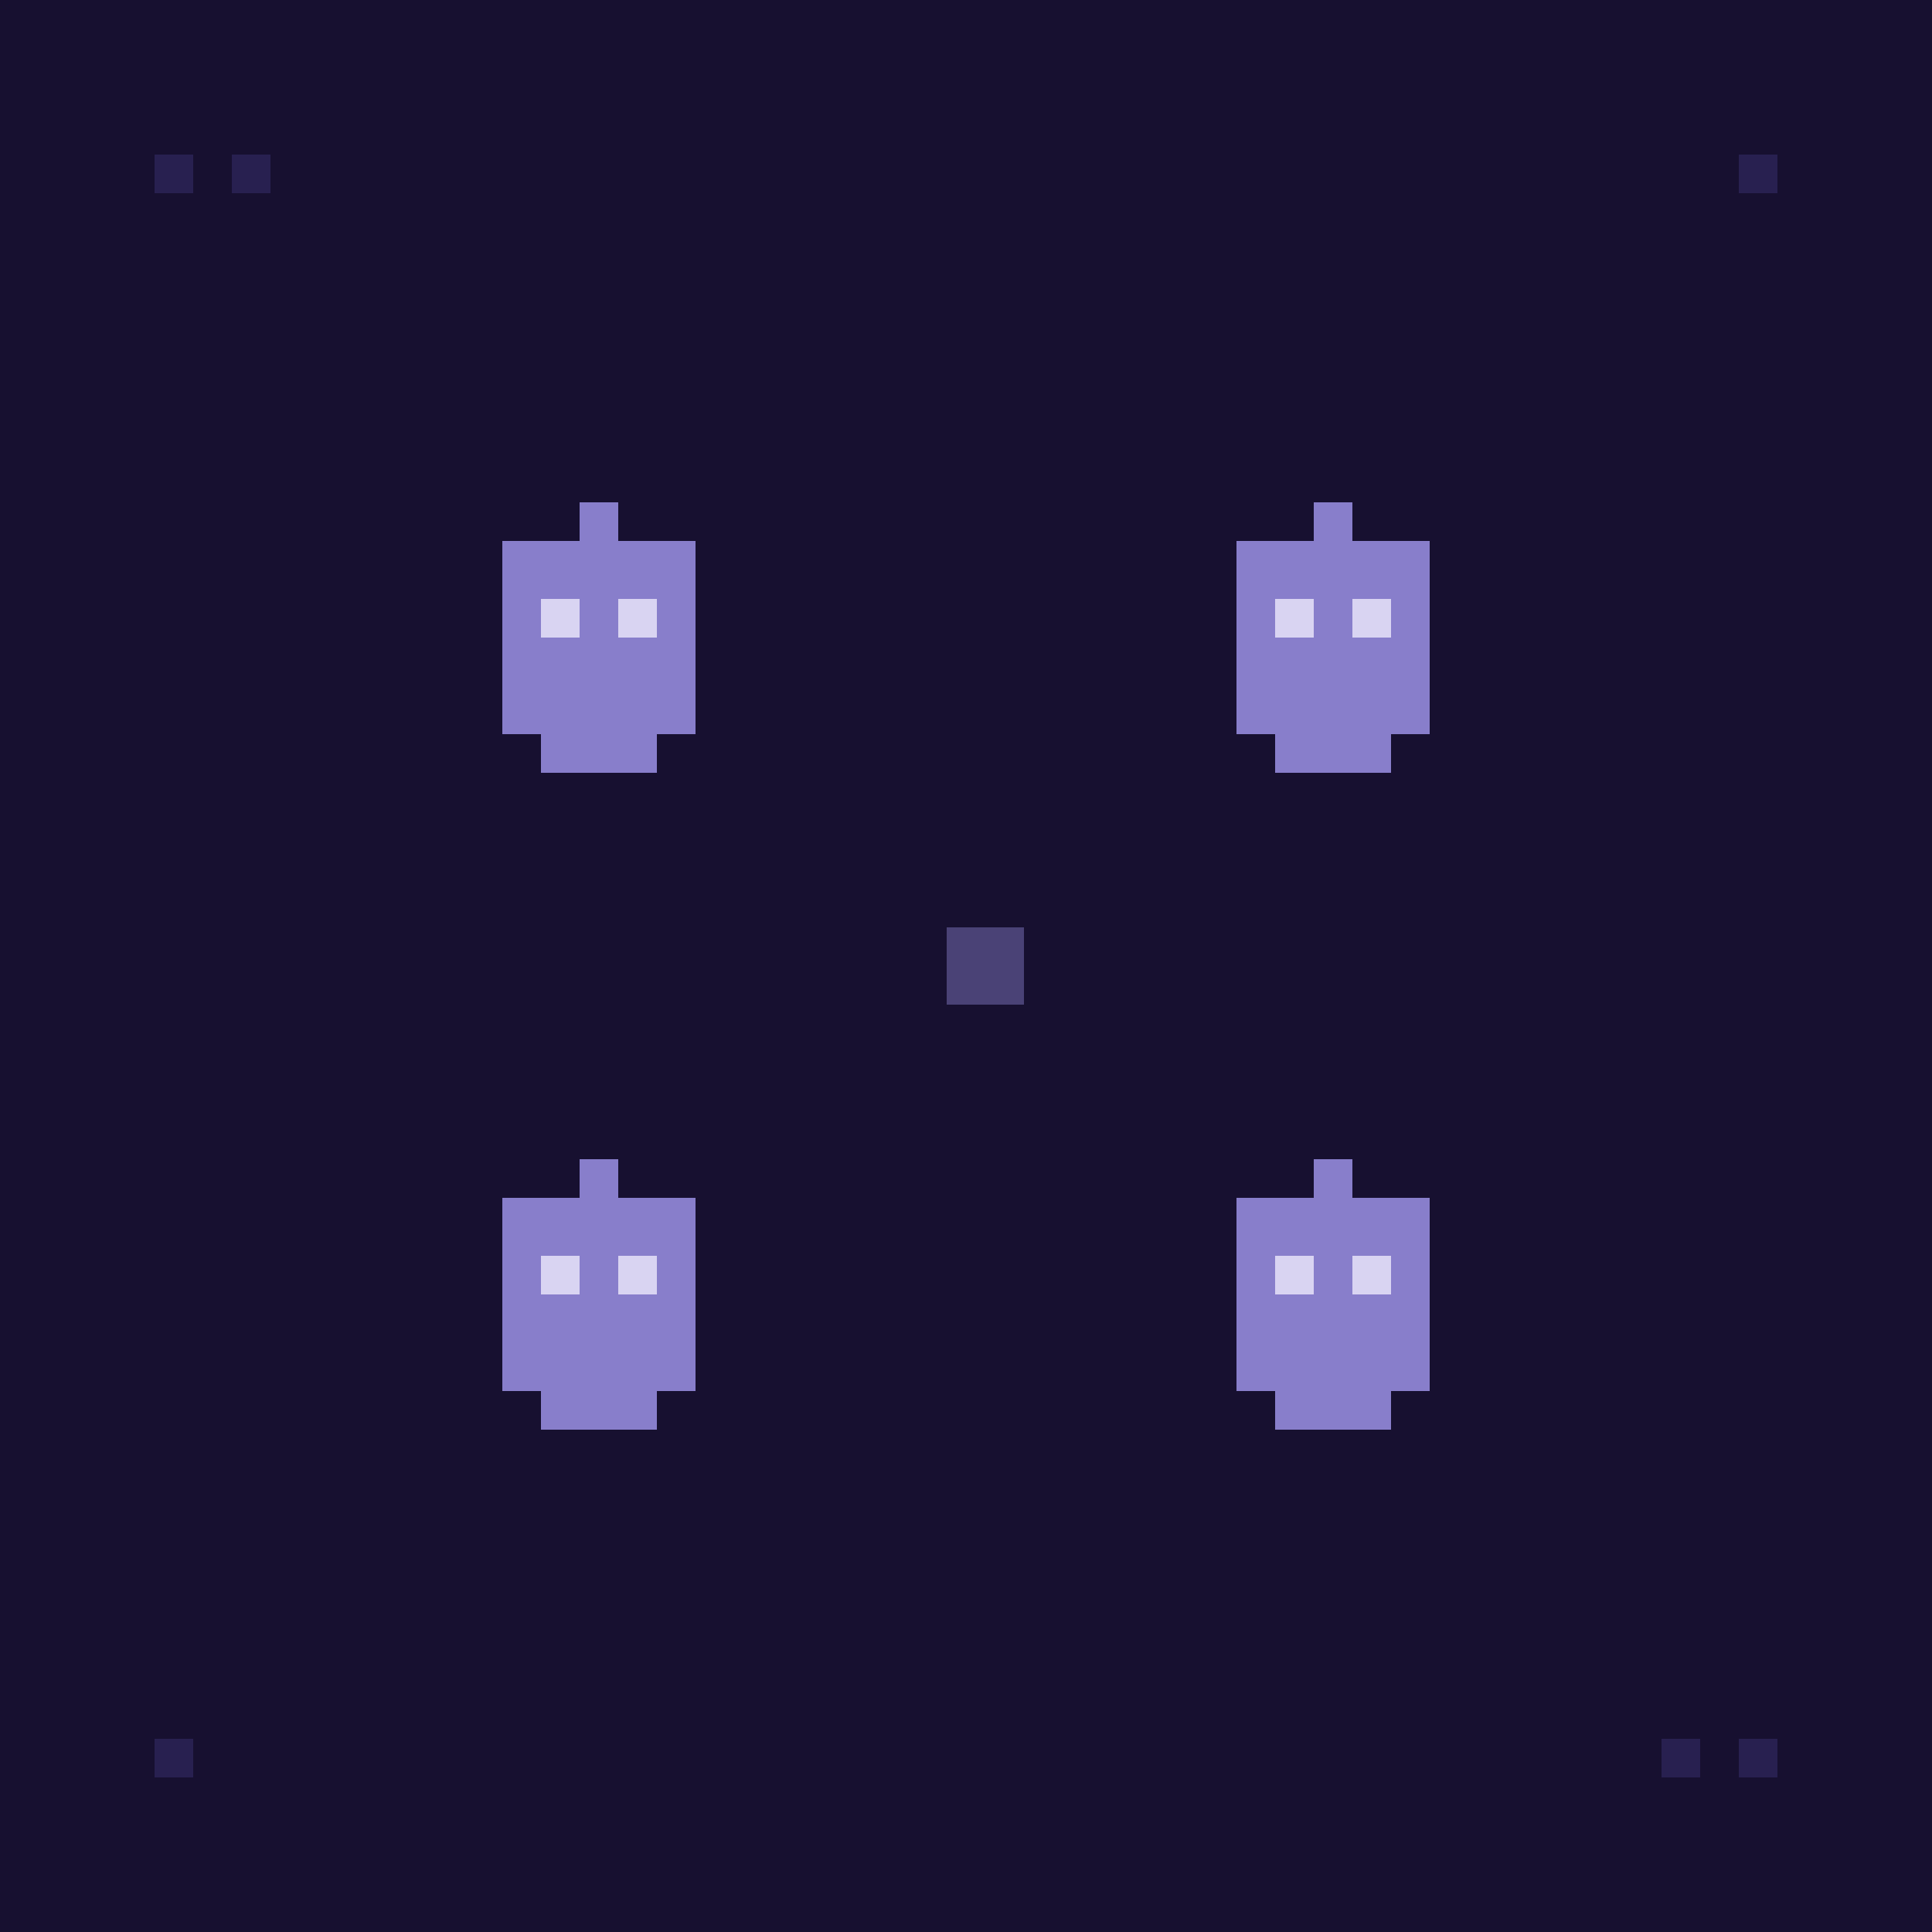
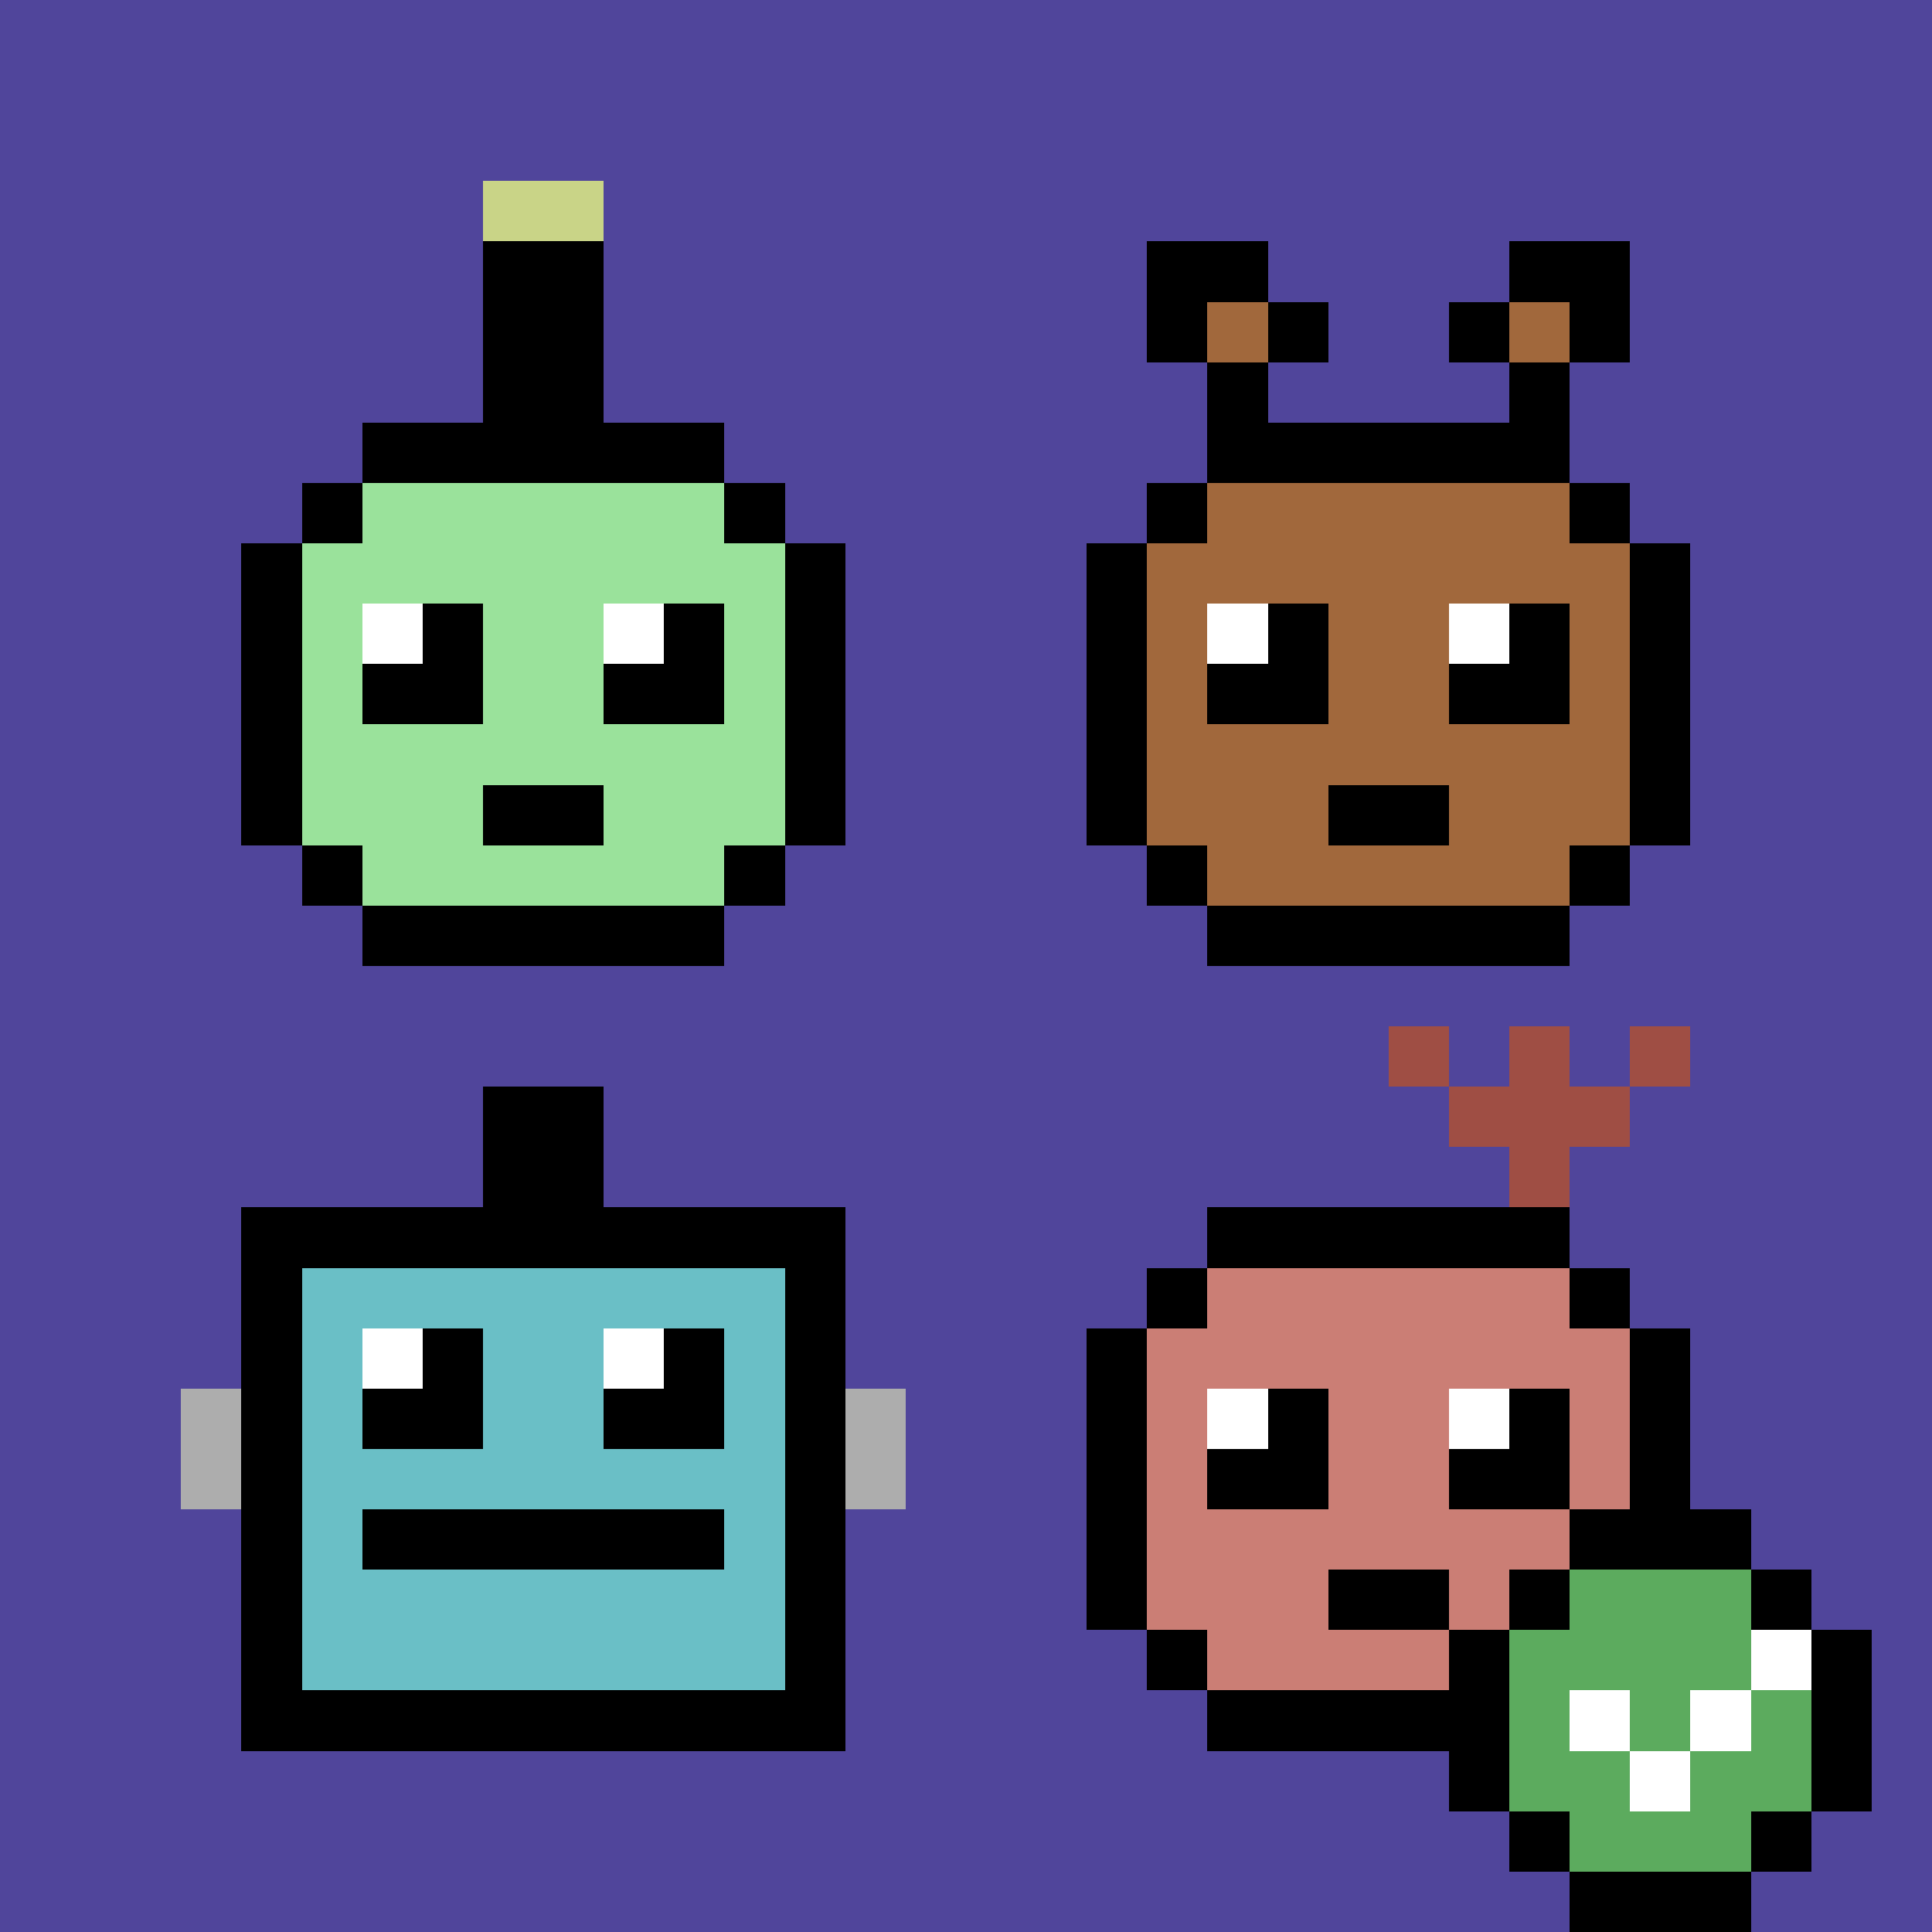
- <svg xmlns="http://www.w3.org/2000/svg" viewBox="0 0 400 400">
-   <rect width="400" height="400" fill="#171030" />
-   <g fill="#50459B" opacity="0.3">
-     <rect x="32" y="32" width="8" height="8" />
-     <rect x="48" y="32" width="8" height="8" />
-     <rect x="360" y="360" width="8" height="8" />
-     <rect x="344" y="360" width="8" height="8" />
-     <rect x="32" y="360" width="8" height="8" />
-     <rect x="360" y="32" width="8" height="8" />
-   </g>
-   <g fill="#887ECB">
-     <rect x="120" y="104" width="8" height="8" />
-     <rect x="104" y="112" width="40" height="40" />
-     <rect x="112" y="152" width="24" height="8" />
-     <rect x="272" y="104" width="8" height="8" />
-     <rect x="256" y="112" width="40" height="40" />
-     <rect x="264" y="152" width="24" height="8" />
-     <rect x="120" y="240" width="8" height="8" />
-     <rect x="104" y="248" width="40" height="40" />
-     <rect x="112" y="288" width="24" height="8" />
-     <rect x="272" y="240" width="8" height="8" />
-     <rect x="256" y="248" width="40" height="40" />
-     <rect x="264" y="288" width="24" height="8" />
-   </g>
-   <g fill="#d9d4f2">
-     <rect x="112" y="124" width="8" height="8" />
-     <rect x="128" y="124" width="8" height="8" />
-     <rect x="264" y="124" width="8" height="8" />
-     <rect x="280" y="124" width="8" height="8" />
-     <rect x="112" y="260" width="8" height="8" />
-     <rect x="128" y="260" width="8" height="8" />
-     <rect x="264" y="260" width="8" height="8" />
-     <rect x="280" y="260" width="8" height="8" />
-   </g>
-   <g fill="#887ECB" opacity="0.45">
-     <rect x="196" y="192" width="8" height="8" />
-     <rect x="204" y="192" width="8" height="8" />
-     <rect x="196" y="200" width="8" height="8" />
-     <rect x="204" y="200" width="8" height="8" />
-   </g>
+ <svg xmlns="http://www.w3.org/2000/svg" viewBox="0 0 32 32" shape-rendering="crispEdges">
+   <rect width="32" height="32" fill="#50459B" />
+   <path fill="#6ABFC6" d="M5 21h8v1h-8zM5 22h1v1h-1zM8 22h2v1h-2zM12 22h1v1h-1zM5 23h1v1h-1zM8 23h2v1h-2zM12 23h1v1h-1zM5 24h8v1h-8zM5 25h1v1h-1zM12 25h1v1h-1zM5 26h8v1h-8zM5 27h8v1h-8z" />
+   <path fill="#5CAB5E" d="M26 26h3v1h-3zM25 27h4v1h-4zM25 28h1v1h-1zM27 28h1v1h-1zM29 28h1v1h-1zM25 29h2v1h-2zM28 29h2v1h-2zM26 30h3v1h-3z" />
+   <path fill="#000000" d="M8 4h2v1h-2zM19 4h2v1h-2zM25 4h2v1h-2zM8 5h2v1h-2zM19 5h1v1h-1zM21 5h1v1h-1zM24 5h1v1h-1zM26 5h1v1h-1zM8 6h2v1h-2zM20 6h1v1h-1zM25 6h1v1h-1zM6 7h6v1h-6zM20 7h6v1h-6zM5 8h1v1h-1zM12 8h1v1h-1zM19 8h1v1h-1zM26 8h1v1h-1zM4 9h1v1h-1zM13 9h1v1h-1zM18 9h1v1h-1zM27 9h1v1h-1zM4 10h1v1h-1zM7 10h1v1h-1zM11 10h1v1h-1zM13 10h1v1h-1zM18 10h1v1h-1zM21 10h1v1h-1zM25 10h1v1h-1zM27 10h1v1h-1zM4 11h1v1h-1zM6 11h2v1h-2zM10 11h2v1h-2zM13 11h1v1h-1zM18 11h1v1h-1zM20 11h2v1h-2zM24 11h2v1h-2zM27 11h1v1h-1zM4 12h1v1h-1zM13 12h1v1h-1zM18 12h1v1h-1zM27 12h1v1h-1zM4 13h1v1h-1zM8 13h2v1h-2zM13 13h1v1h-1zM18 13h1v1h-1zM22 13h2v1h-2zM27 13h1v1h-1zM5 14h1v1h-1zM12 14h1v1h-1zM19 14h1v1h-1zM26 14h1v1h-1zM6 15h6v1h-6zM20 15h6v1h-6zM8 18h2v1h-2zM8 19h2v1h-2zM4 20h10v1h-10zM20 20h6v1h-6zM4 21h1v1h-1zM13 21h1v1h-1zM19 21h1v1h-1zM26 21h1v1h-1zM4 22h1v1h-1zM7 22h1v1h-1zM11 22h1v1h-1zM13 22h1v1h-1zM18 22h1v1h-1zM27 22h1v1h-1zM4 23h1v1h-1zM6 23h2v1h-2zM10 23h2v1h-2zM13 23h1v1h-1zM18 23h1v1h-1zM21 23h1v1h-1zM25 23h1v1h-1zM27 23h1v1h-1zM4 24h1v1h-1zM13 24h1v1h-1zM18 24h1v1h-1zM20 24h2v1h-2zM24 24h2v1h-2zM27 24h1v1h-1zM4 25h1v1h-1zM6 25h6v1h-6zM13 25h1v1h-1zM18 25h1v1h-1zM26 25h3v1h-3zM4 26h1v1h-1zM13 26h1v1h-1zM18 26h1v1h-1zM22 26h2v1h-2zM25 26h1v1h-1zM29 26h1v1h-1zM4 27h1v1h-1zM13 27h1v1h-1zM19 27h1v1h-1zM24 27h1v1h-1zM30 27h1v1h-1zM4 28h10v1h-10zM20 28h5v1h-5zM30 28h1v1h-1zM24 29h1v1h-1zM30 29h1v1h-1zM25 30h1v1h-1zM29 30h1v1h-1zM26 31h3v1h-3z" />
+   <path fill="#ADADAD" d="M3 23h1v1h-1zM14 23h1v1h-1zM3 24h1v1h-1zM14 24h1v1h-1z" />
+   <path fill="#A1683C" d="M20 5h1v1h-1zM25 5h1v1h-1zM20 8h6v1h-6zM19 9h8v1h-8zM19 10h1v1h-1zM22 10h2v1h-2zM26 10h1v1h-1zM19 11h1v1h-1zM22 11h2v1h-2zM26 11h1v1h-1zM19 12h8v1h-8zM19 13h3v1h-3zM24 13h3v1h-3zM20 14h6v1h-6z" />
+   <path fill="#CB7E75" d="M20 21h6v1h-6zM19 22h8v1h-8zM19 23h1v1h-1zM22 23h2v1h-2zM26 23h1v1h-1zM19 24h1v1h-1zM22 24h2v1h-2zM26 24h1v1h-1zM19 25h7v1h-7zM19 26h3v1h-3zM24 26h1v1h-1zM20 27h4v1h-4z" />
+   <path fill="#9F4E44" d="M23 17h1v1h-1zM25 17h1v1h-1zM27 17h1v1h-1zM24 18h3v1h-3zM25 19h1v1h-1z" />
+   <path fill="#FFFFFF" d="M6 10h1v1h-1zM10 10h1v1h-1zM20 10h1v1h-1zM24 10h1v1h-1zM6 22h1v1h-1zM10 22h1v1h-1zM20 23h1v1h-1zM24 23h1v1h-1zM29 27h1v1h-1zM26 28h1v1h-1zM28 28h1v1h-1zM27 29h1v1h-1z" />
+   <path fill="#C9D487" d="M8 3h2v1h-2z" />
+   <path fill="#9AE29B" d="M6 8h6v1h-6zM5 9h8v1h-8zM5 10h1v1h-1zM8 10h2v1h-2zM12 10h1v1h-1zM5 11h1v1h-1zM8 11h2v1h-2zM12 11h1v1h-1zM5 12h8v1h-8zM5 13h3v1h-3zM10 13h3v1h-3zM6 14h6v1h-6z" />
</svg>
